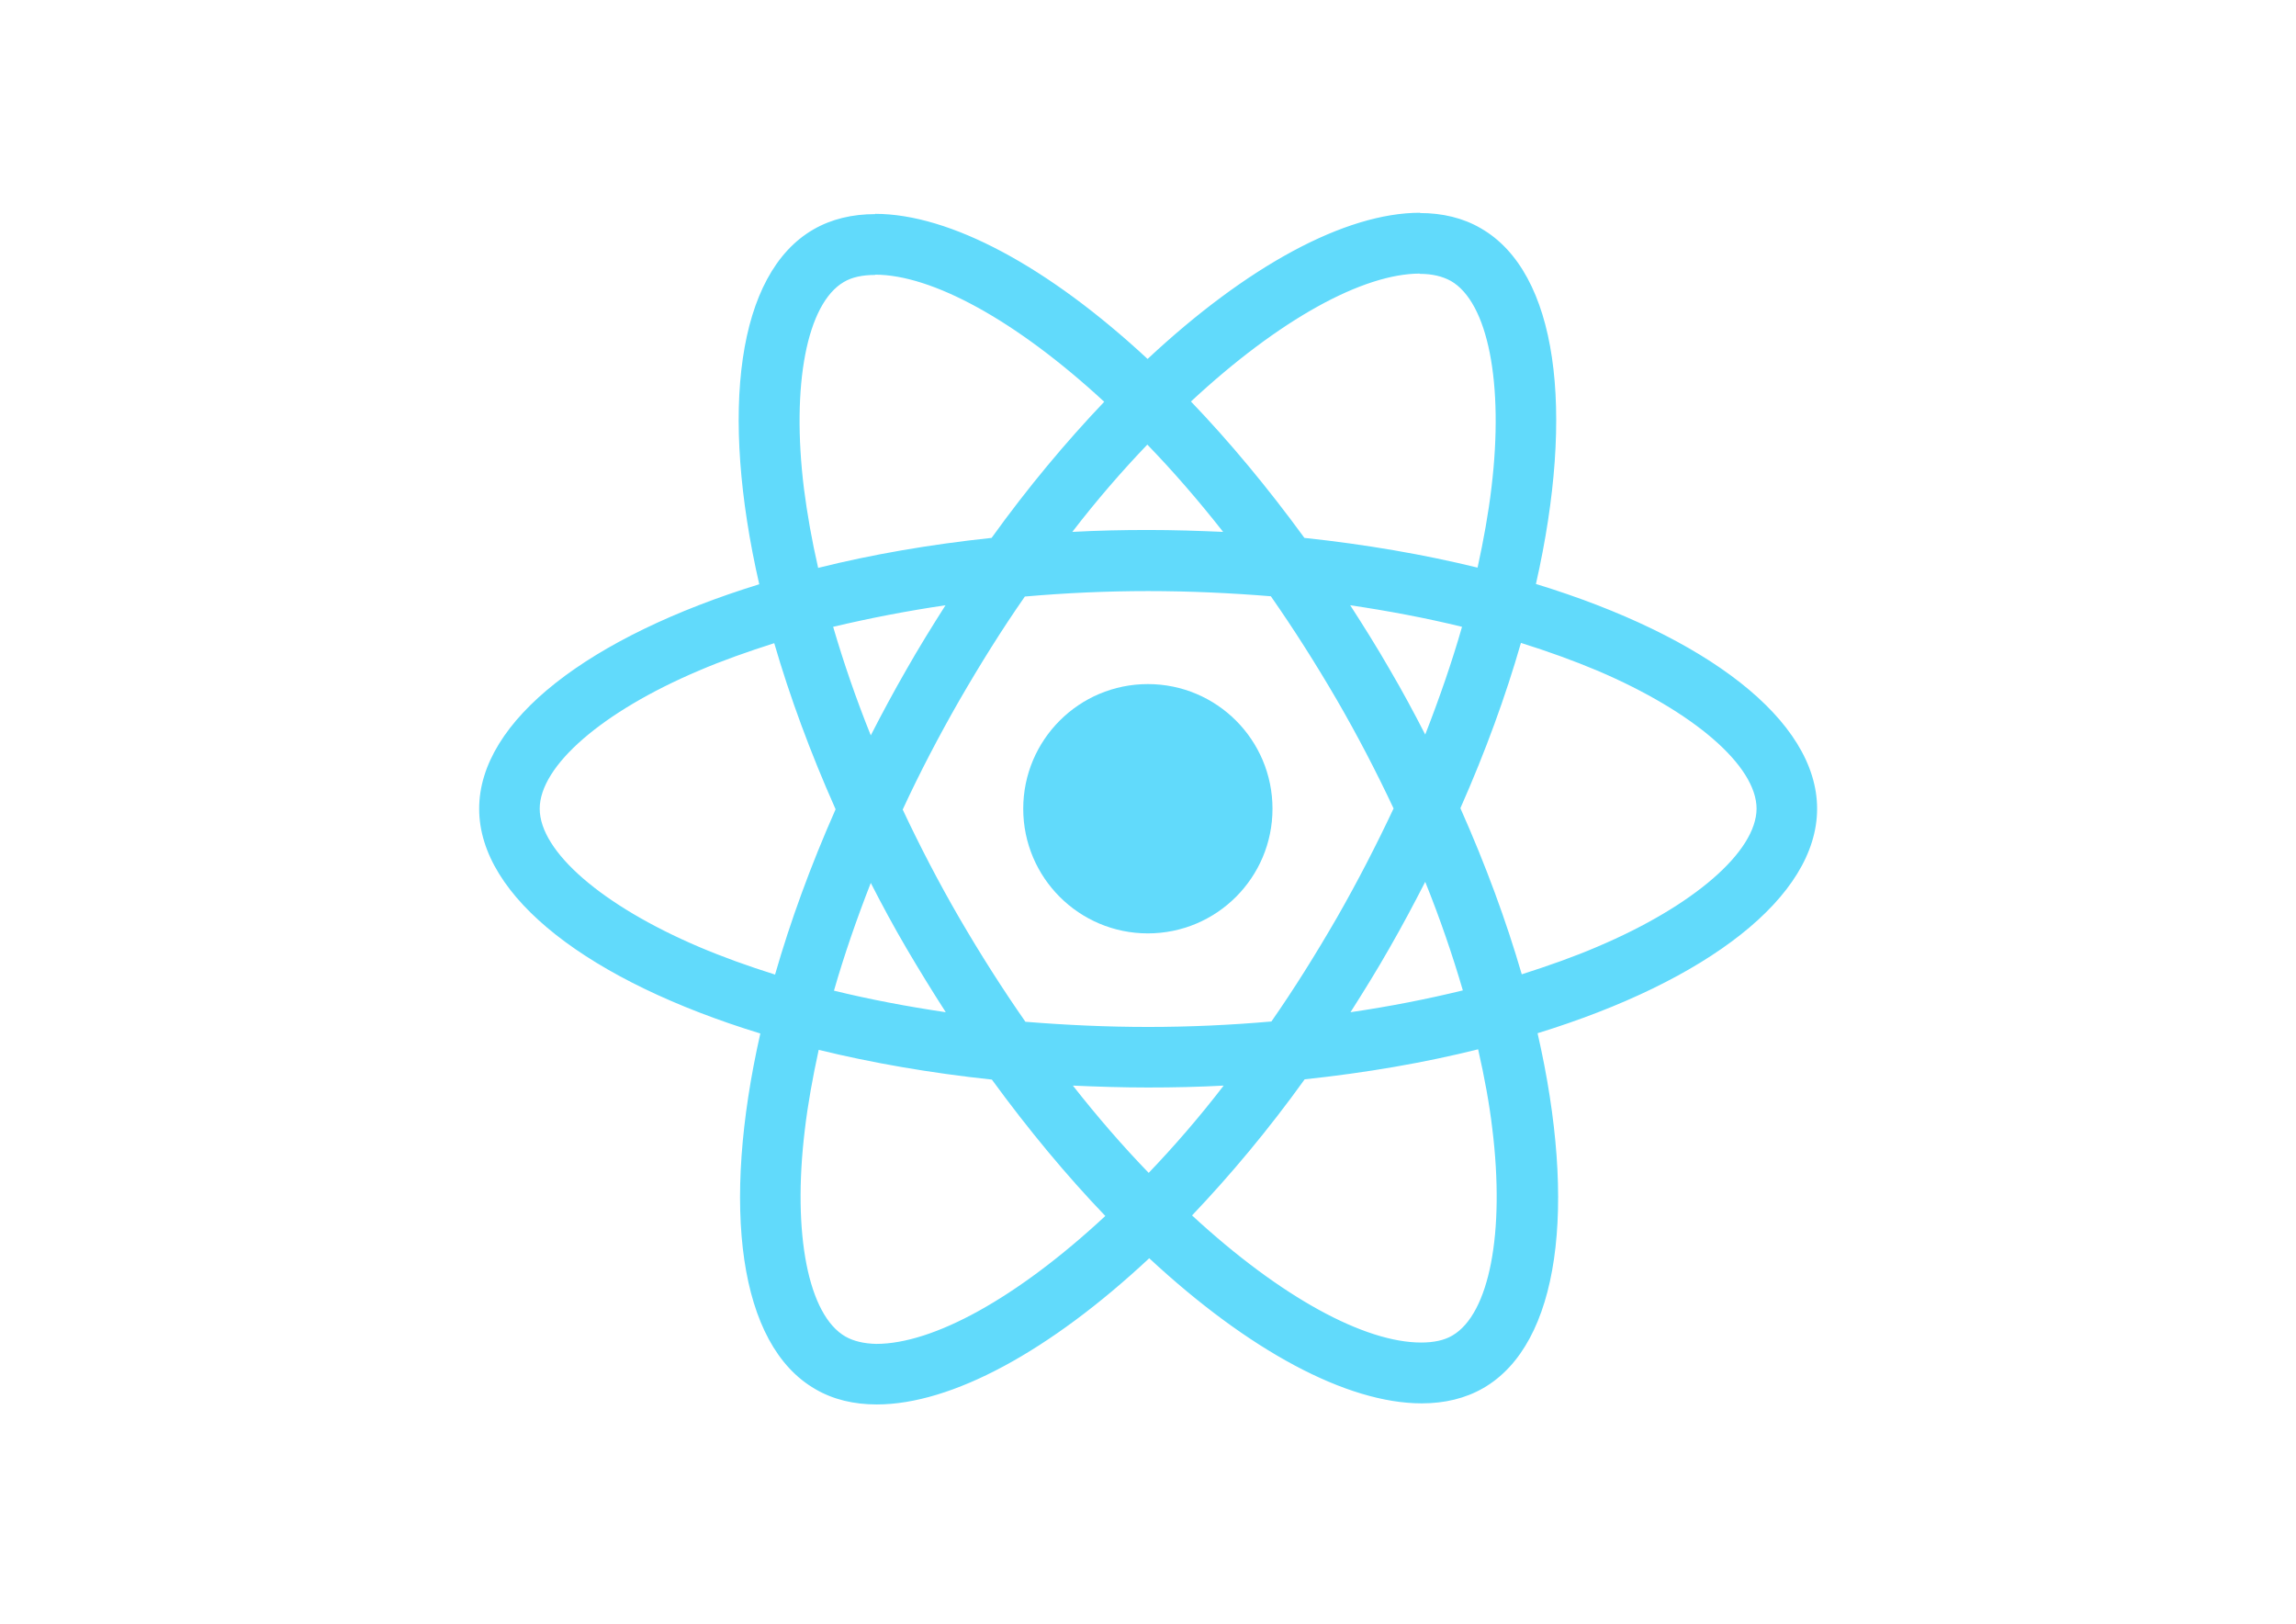
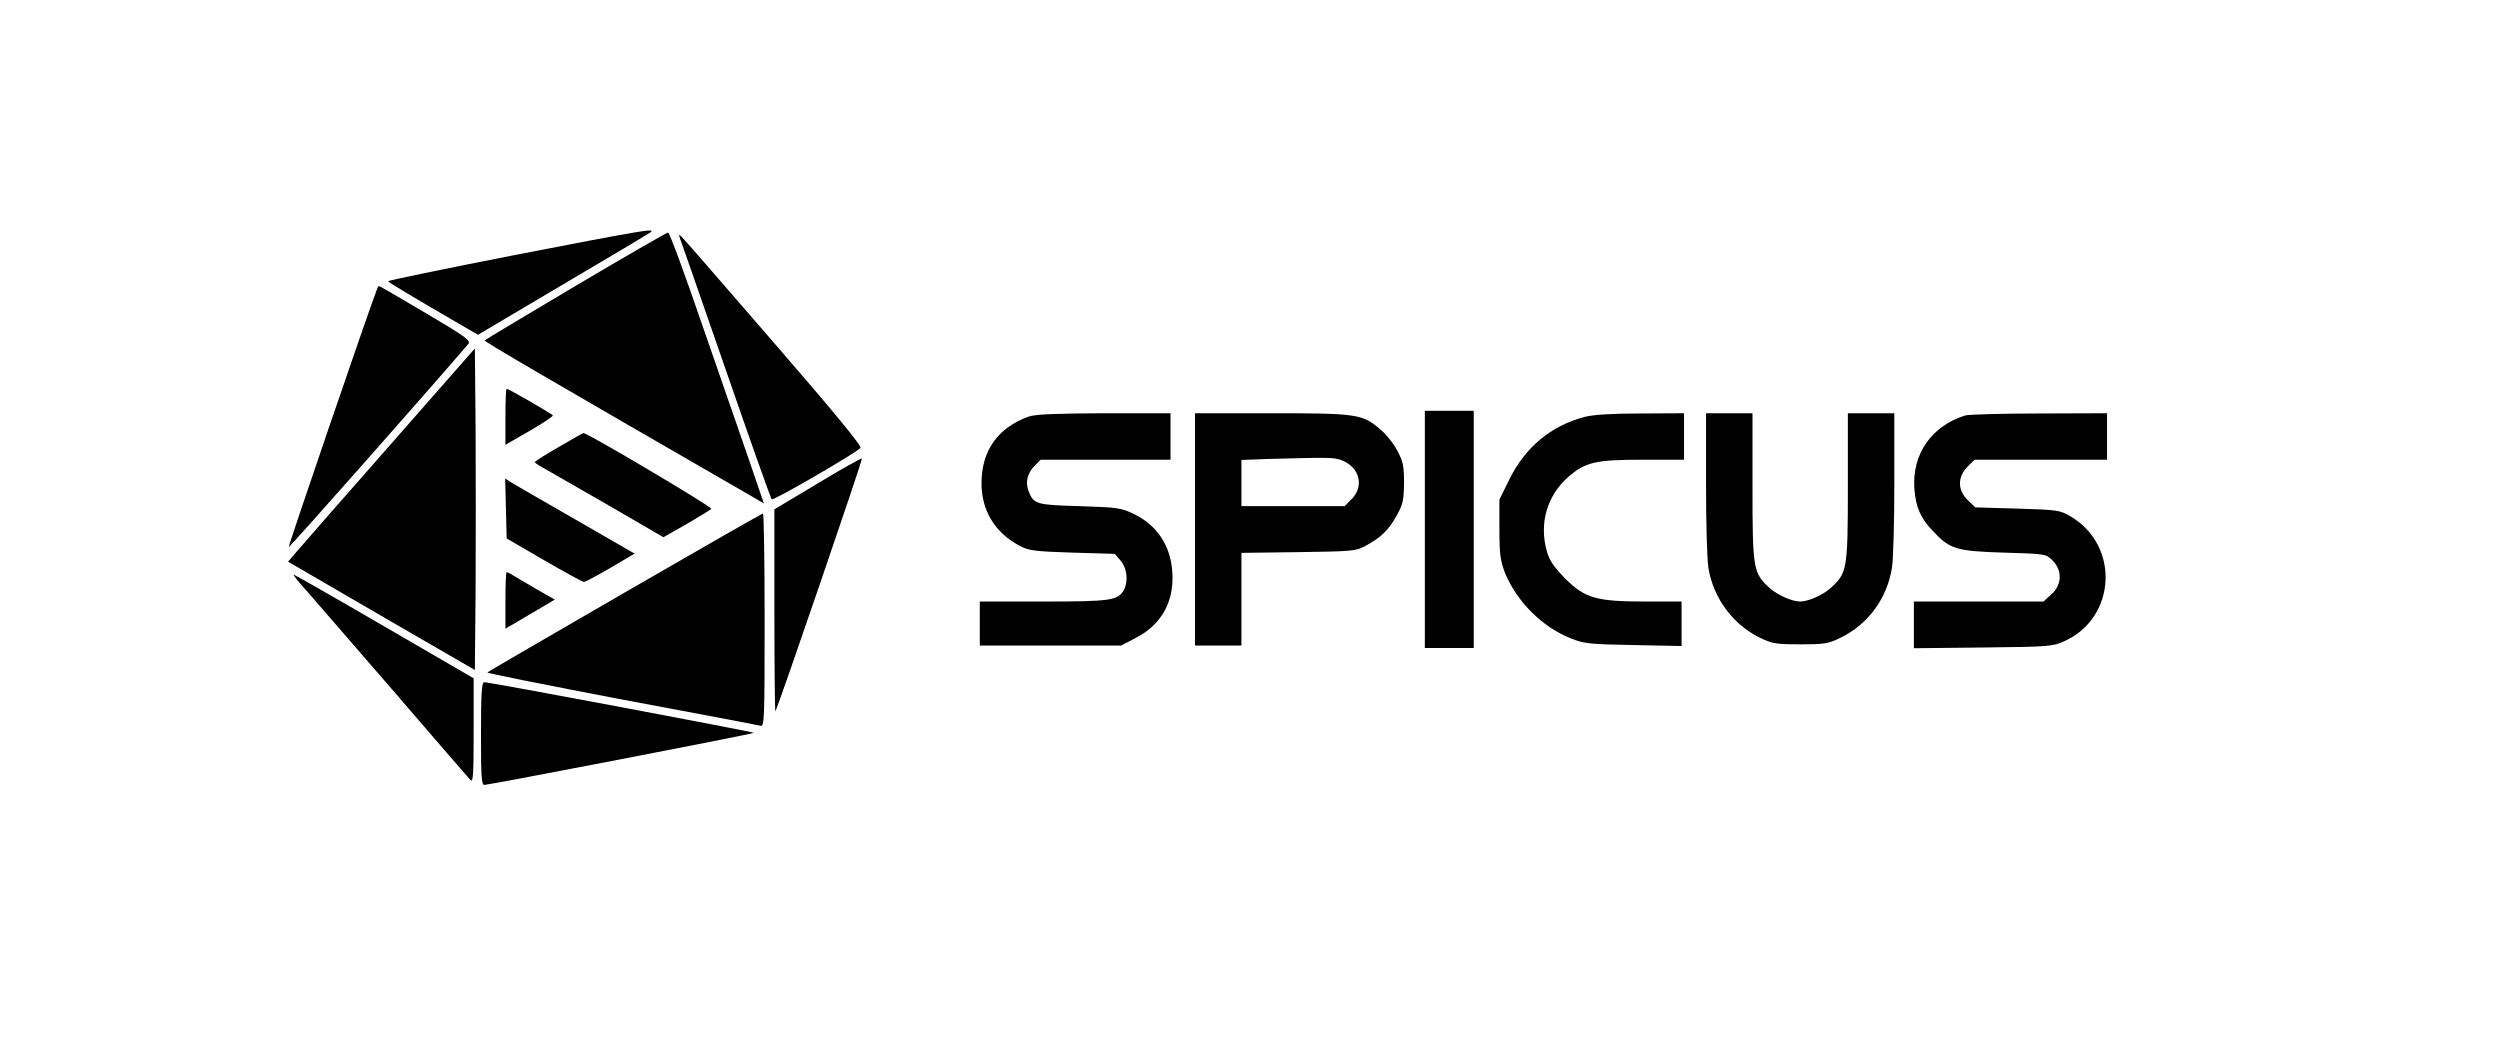
- <svg xmlns="http://www.w3.org/2000/svg" viewBox="0 0 841.9 595.3">
-   <g fill="#61DAFB">
-     <path d="M666.3 296.5c0-32.5-40.7-63.3-103.1-82.4 14.4-63.6 8-114.2-20.2-130.4-6.5-3.8-14.1-5.6-22.4-5.6v22.3c4.6 0 8.3.9 11.4 2.6 13.6 7.8 19.5 37.5 14.9 75.7-1.1 9.4-2.9 19.3-5.1 29.4-19.6-4.8-41-8.5-63.5-10.9-13.5-18.5-27.5-35.3-41.6-50 32.6-30.3 63.2-46.9 84-46.9V78c-27.5 0-63.5 19.6-99.9 53.6-36.4-33.8-72.4-53.2-99.9-53.2v22.3c20.7 0 51.4 16.5 84 46.6-14 14.7-28 31.4-41.3 49.9-22.6 2.4-44 6.1-63.6 11-2.3-10-4-19.7-5.2-29-4.7-38.2 1.1-67.9 14.6-75.8 3-1.8 6.9-2.6 11.5-2.6V78.5c-8.4 0-16 1.8-22.6 5.6-28.1 16.2-34.4 66.7-19.9 130.1-62.2 19.2-102.7 49.9-102.7 82.3 0 32.5 40.7 63.3 103.1 82.4-14.4 63.6-8 114.2 20.2 130.4 6.5 3.8 14.1 5.6 22.5 5.6 27.5 0 63.5-19.6 99.9-53.6 36.4 33.8 72.4 53.2 99.9 53.2 8.4 0 16-1.8 22.6-5.6 28.1-16.2 34.4-66.7 19.9-130.1 62-19.1 102.5-49.9 102.5-82.3zm-130.2-66.7c-3.7 12.9-8.3 26.2-13.5 39.5-4.1-8-8.4-16-13.1-24-4.6-8-9.5-15.8-14.4-23.4 14.2 2.1 27.9 4.7 41 7.9zm-45.8 106.5c-7.8 13.5-15.8 26.3-24.1 38.2-14.9 1.3-30 2-45.2 2-15.1 0-30.2-.7-45-1.9-8.3-11.9-16.4-24.6-24.2-38-7.6-13.1-14.5-26.4-20.8-39.8 6.2-13.4 13.2-26.8 20.7-39.9 7.8-13.5 15.8-26.3 24.1-38.2 14.9-1.3 30-2 45.2-2 15.1 0 30.2.7 45 1.9 8.3 11.9 16.4 24.6 24.2 38 7.6 13.1 14.5 26.4 20.8 39.8-6.3 13.4-13.2 26.8-20.7 39.9zm32.3-13c5.4 13.4 10 26.8 13.8 39.8-13.1 3.2-26.9 5.9-41.2 8 4.9-7.7 9.8-15.6 14.4-23.7 4.6-8 8.9-16.1 13-24.1zM421.2 430c-9.3-9.6-18.6-20.3-27.8-32 9 .4 18.2.7 27.5.7 9.4 0 18.7-.2 27.8-.7-9 11.7-18.3 22.4-27.5 32zm-74.4-58.9c-14.2-2.1-27.9-4.7-41-7.9 3.7-12.9 8.3-26.2 13.5-39.5 4.1 8 8.4 16 13.1 24 4.7 8 9.5 15.8 14.4 23.4zM420.7 163c9.3 9.6 18.6 20.3 27.8 32-9-.4-18.2-.7-27.5-.7-9.4 0-18.7.2-27.8.7 9-11.7 18.3-22.4 27.5-32zm-74 58.9c-4.9 7.7-9.8 15.6-14.4 23.7-4.6 8-8.9 16-13 24-5.4-13.4-10-26.8-13.8-39.8 13.1-3.1 26.9-5.8 41.2-7.9zm-90.5 125.2c-35.4-15.1-58.3-34.9-58.3-50.6 0-15.7 22.9-35.6 58.3-50.6 8.6-3.7 18-7 27.7-10.1 5.7 19.6 13.2 40 22.5 60.9-9.2 20.8-16.6 41.1-22.2 60.6-9.9-3.1-19.3-6.5-28-10.2zM310 490c-13.6-7.8-19.5-37.5-14.9-75.7 1.1-9.4 2.9-19.3 5.1-29.4 19.6 4.8 41 8.5 63.5 10.9 13.5 18.5 27.5 35.3 41.6 50-32.6 30.3-63.2 46.9-84 46.9-4.5-.1-8.3-1-11.3-2.7zm237.2-76.2c4.7 38.2-1.1 67.9-14.6 75.8-3 1.8-6.9 2.6-11.5 2.6-20.7 0-51.4-16.5-84-46.6 14-14.7 28-31.4 41.3-49.9 22.6-2.4 44-6.1 63.6-11 2.3 10.1 4.1 19.8 5.2 29.1zm38.5-66.7c-8.6 3.7-18 7-27.7 10.1-5.7-19.6-13.2-40-22.5-60.9 9.2-20.8 16.6-41.1 22.2-60.6 9.9 3.1 19.3 6.5 28.1 10.2 35.4 15.1 58.3 34.9 58.3 50.6-.1 15.7-23 35.6-58.4 50.6zM320.8 78.4z" />
-     <circle cx="420.9" cy="296.5" r="45.7" />
-     <path d="M520.5 78.1z" />
+ <svg xmlns="http://www.w3.org/2000/svg" version="1.0" width="120px" height="50px" viewBox="0 0 925 426" preserveAspectRatio="xMidYMid meet">
+   <g transform="translate(0,426) scale(0.1,-0.1)" fill="#000000" stroke="none">
+     <path d="M1618 3217 c-285 -56 -518 -104 -518 -107 0 -4 102 -65 321 -192 l47 -27 348 206 c192 113 353 209 359 214 17 16 -35 7 -557 -94z" />
+     <path d="M1867 3091 c-202 -120 -369 -220 -372 -223 -4 -4 245 -149 1096 -640 l46 -27 -57 167 c-32 92 -118 341 -192 554 -73 213 -137 388 -143 387 -5 0 -175 -98 -378 -218z" />
+     <path d="M2294 3285 c4 -11 89 -254 188 -540 99 -286 183 -523 187 -527 6 -7 339 186 363 210 7 7 -111 150 -352 428 -200 231 -369 426 -378 434 -13 13 -14 13 -8 -5z" />
+     <path d="M1055 3078 c-40 -105 -364 -1052 -361 -1055 3 -3 588 659 733 829 13 15 -3 27 -172 127 -103 61 -189 111 -191 111 -3 0 -7 -6 -9 -12z" />
+     <path d="M1110 2442 c-190 -216 -362 -412 -382 -436 l-37 -43 382 -222 382 -221 3 330 c1 181 1 477 0 658 l-3 327 -345 -393z" />
+     <path d="M1580 2556 l0 -115 99 57 c54 31 97 60 95 63 -4 7 -181 109 -189 109 -3 0 -5 -52 -5 -114z" />
+     <path d="M5340 2095 l0 -485 100 0 100 0 0 485 0 485 -100 0 -100 0 0 -485z" />
+     <path d="M3719 2556 c-125 -45 -192 -139 -192 -272 0 -112 55 -203 156 -256 37 -20 62 -23 215 -28 l174 -5 24 -28 c26 -30 32 -83 14 -118 -24 -45 -53 -49 -330 -49 l-260 0 0 -90 0 -90 289 0 289 0 63 33 c104 54 156 151 146 272 -8 105 -63 187 -155 232 -53 26 -67 28 -223 33 -178 5 -188 8 -209 60 -15 37 -6 75 25 106 l24 24 266 0 265 0 0 95 0 95 -272 0 c-197 -1 -283 -4 -309 -14z" />
+     <path d="M4400 2095 l0 -475 95 0 95 0 0 189 0 190 233 3 c217 3 235 4 273 25 64 34 97 66 129 125 26 46 29 64 30 133 0 68 -4 88 -27 131 -15 29 -46 68 -69 87 -74 64 -96 67 -446 67 l-313 0 0 -475z m604 281 c70 -29 88 -105 37 -157 l-29 -29 -211 0 -211 0 0 95 0 94 108 4 c256 7 273 7 306 -7z" />
+     <path d="M5993 2555 c-138 -37 -241 -123 -306 -253 l-42 -85 0 -121 c0 -103 4 -130 23 -179 48 -117 152 -222 270 -268 51 -21 77 -24 255 -27 l197 -4 0 91 0 91 -147 0 c-201 0 -248 13 -329 94 -46 47 -64 73 -75 111 -32 114 0 227 87 304 70 61 111 71 306 71 l168 0 0 95 0 95 -177 -1 c-120 0 -195 -5 -230 -14z" />
+     <path d="M6490 2283 c0 -159 4 -315 10 -347 20 -122 100 -230 210 -284 50 -24 65 -27 165 -27 100 0 115 2 167 28 111 54 188 160 208 283 6 32 10 188 10 347 l0 287 -95 0 -95 0 0 -302 c0 -340 -3 -353 -73 -415 -32 -28 -90 -53 -122 -53 -32 0 -90 25 -122 53 -70 62 -73 75 -73 415 l0 302 -95 0 -95 0 0 -287z" />
+     <path d="M7550 2561 c-138 -43 -218 -158 -208 -300 6 -76 25 -120 77 -174 68 -73 95 -81 288 -87 172 -5 173 -5 200 -32 41 -41 39 -100 -5 -139 l-32 -29 -265 0 -265 0 0 -96 0 -95 283 3 c270 3 284 4 333 26 212 96 227 391 25 510 -44 26 -53 27 -218 32 l-172 5 -30 29 c-43 41 -43 95 -2 137 l29 29 271 0 271 0 0 95 0 95 -277 -1 c-153 0 -289 -4 -303 -8z" />
+     <path d="M1798 2432 c-54 -31 -98 -59 -98 -62 0 -3 22 -17 48 -31 26 -15 144 -83 263 -151 l215 -125 95 54 c52 30 97 58 101 62 7 6 -509 312 -523 310 -2 0 -48 -26 -101 -57z" />
+     <path d="M2857 2283 l-177 -106 0 -415 c0 -228 2 -413 4 -411 8 9 358 1030 354 1034 -2 2 -84 -43 -181 -102z" />
+     <path d="M1582 2180 l3 -122 153 -89 c85 -49 158 -89 163 -89 5 0 54 26 109 58 l98 58 -241 139 c-133 76 -252 145 -265 153 l-23 15 3 -123z" />
+     <path d="M2068 1837 c-306 -177 -559 -324 -562 -327 -3 -3 243 -52 547 -110 304 -57 560 -105 570 -108 16 -4 17 21 17 432 0 240 -3 436 -7 436 -5 -1 -259 -146 -565 -323z" />
+     <path d="M1580 1805 l0 -116 48 28 c26 15 71 42 100 59 l54 32 -74 42 c-40 23 -83 49 -95 56 -12 8 -25 14 -28 14 -3 0 -5 -52 -5 -115z" />
+     <path d="M772 1838 c35 -40 196 -226 358 -413 161 -187 299 -347 307 -355 11 -12 13 20 13 201 l0 215 -365 212 c-201 117 -368 212 -371 212 -4 0 22 -33 58 -72z" />
+     <path d="M1480 1260 c0 -176 2 -210 14 -210 19 0 1097 208 1102 213 4 3 -1083 208 -1103 207 -10 0 -13 -49 -13 -210z" />
  </g>
</svg>
